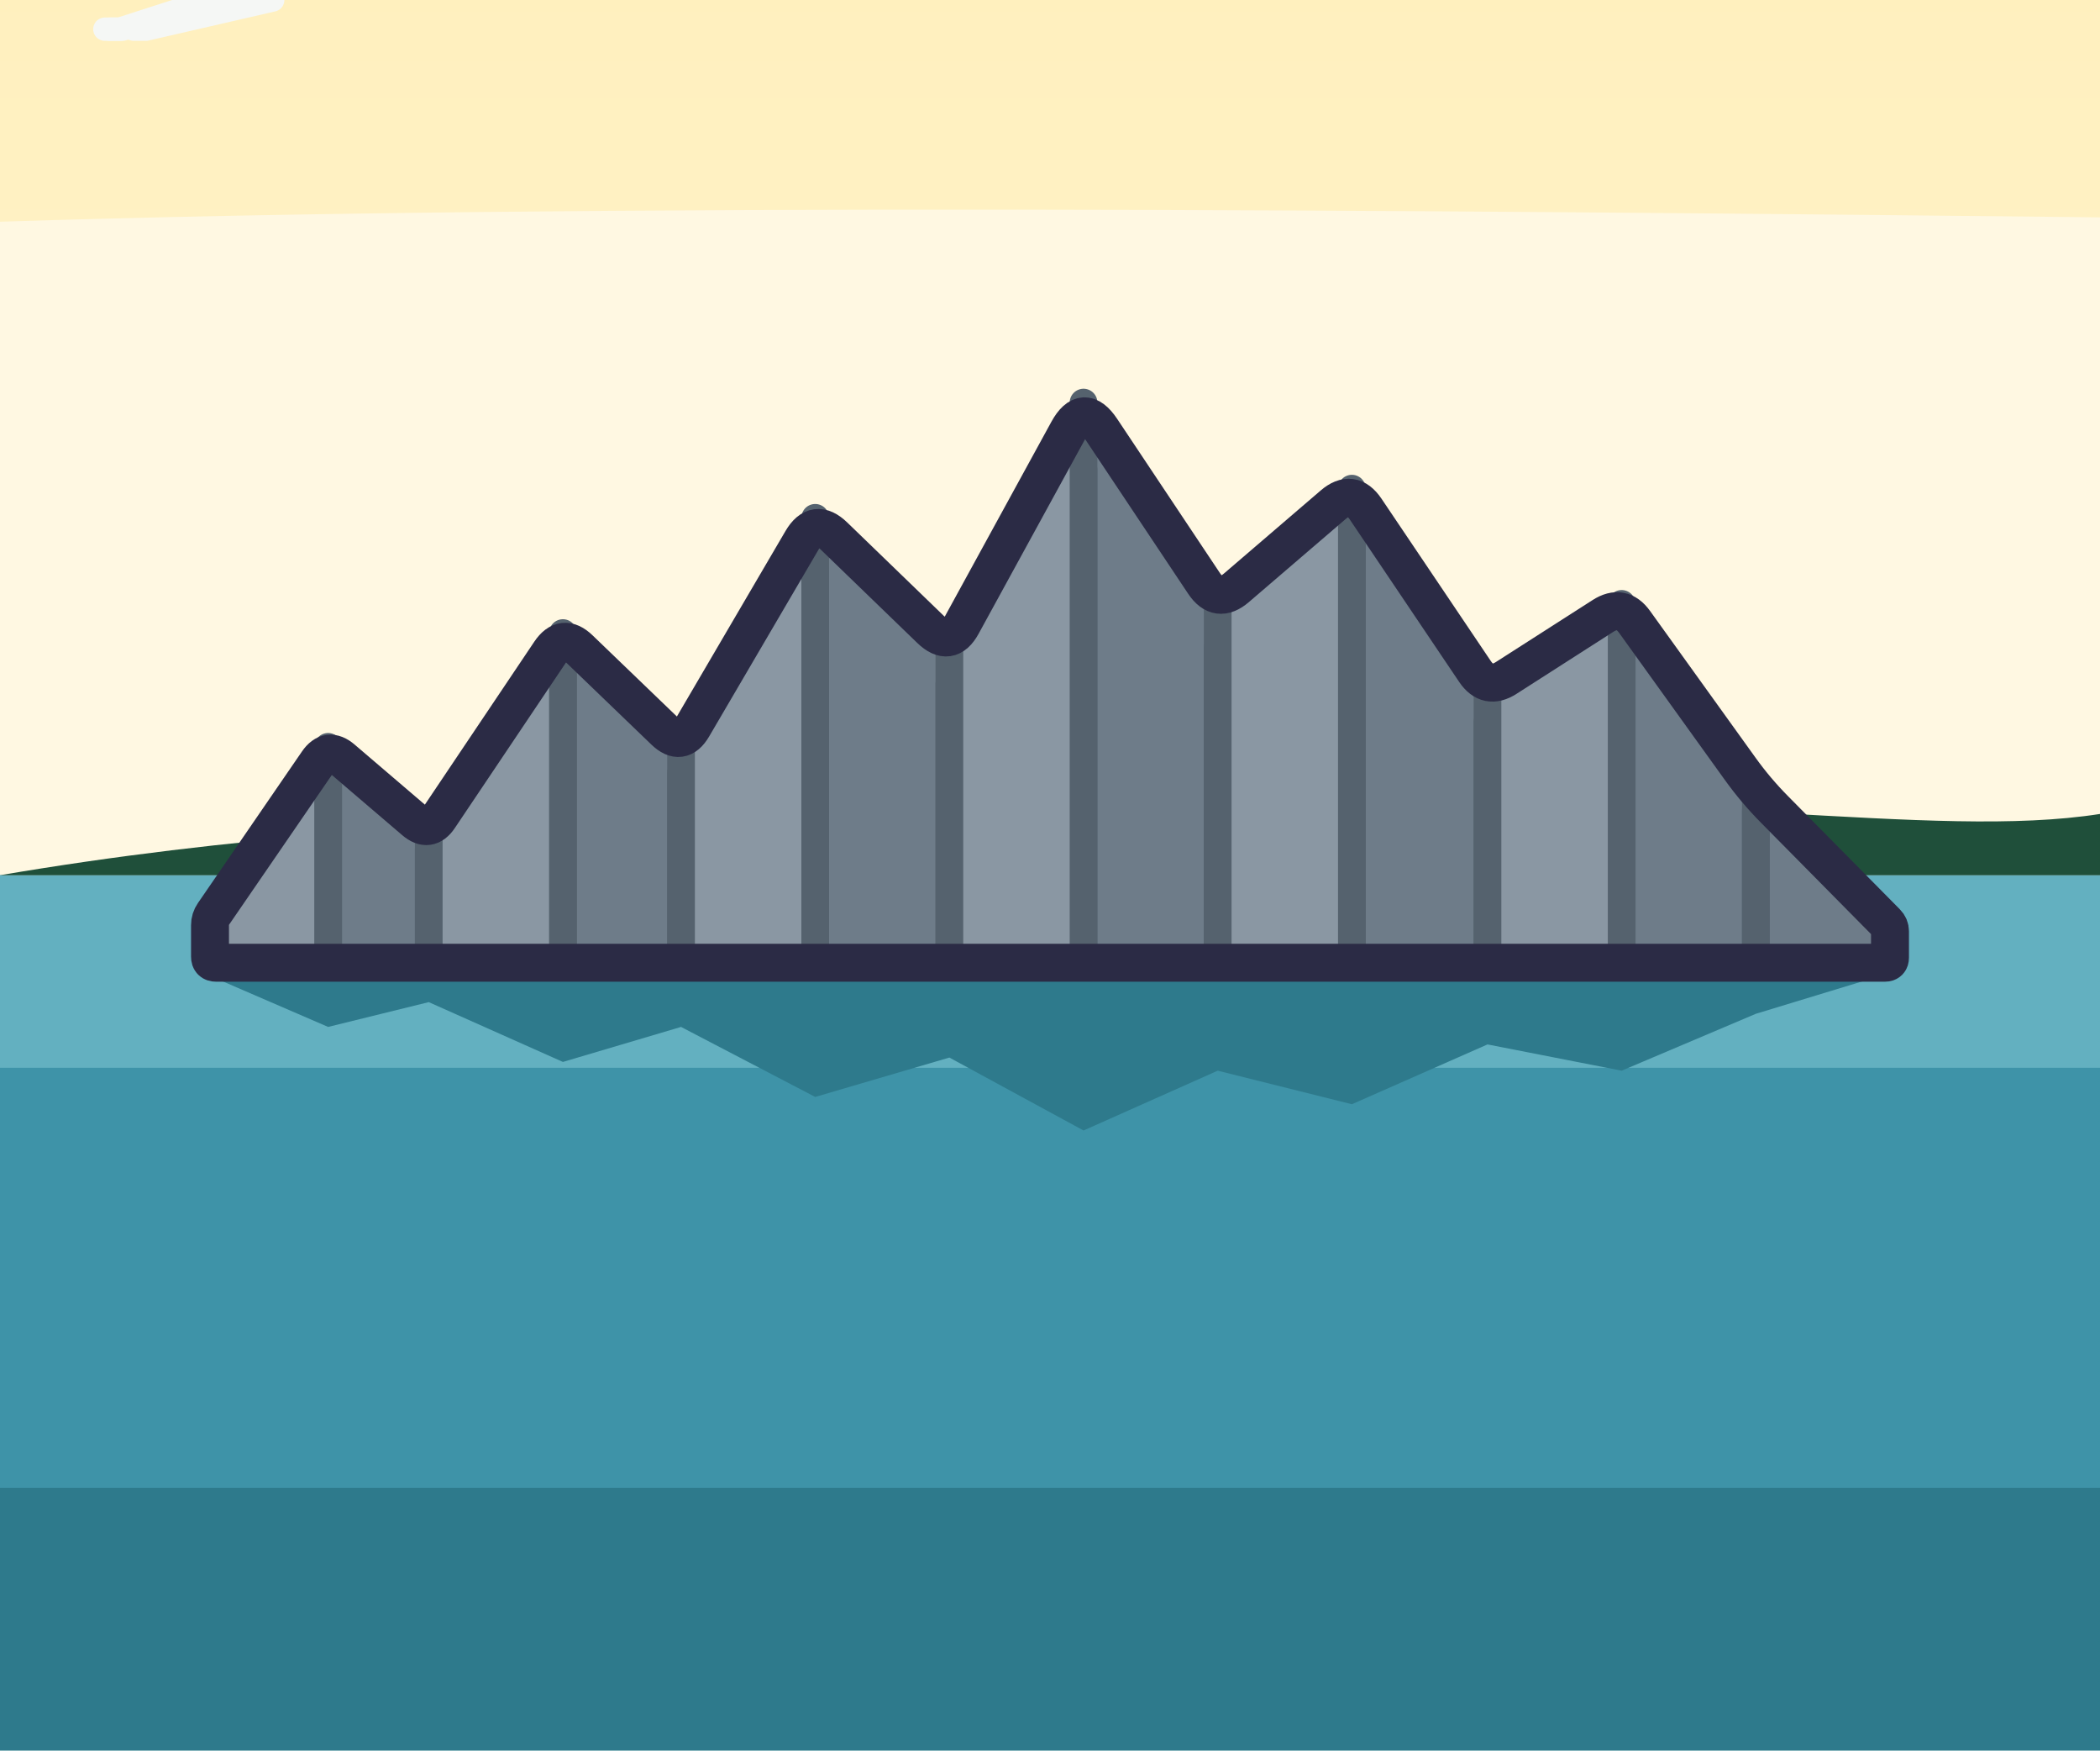
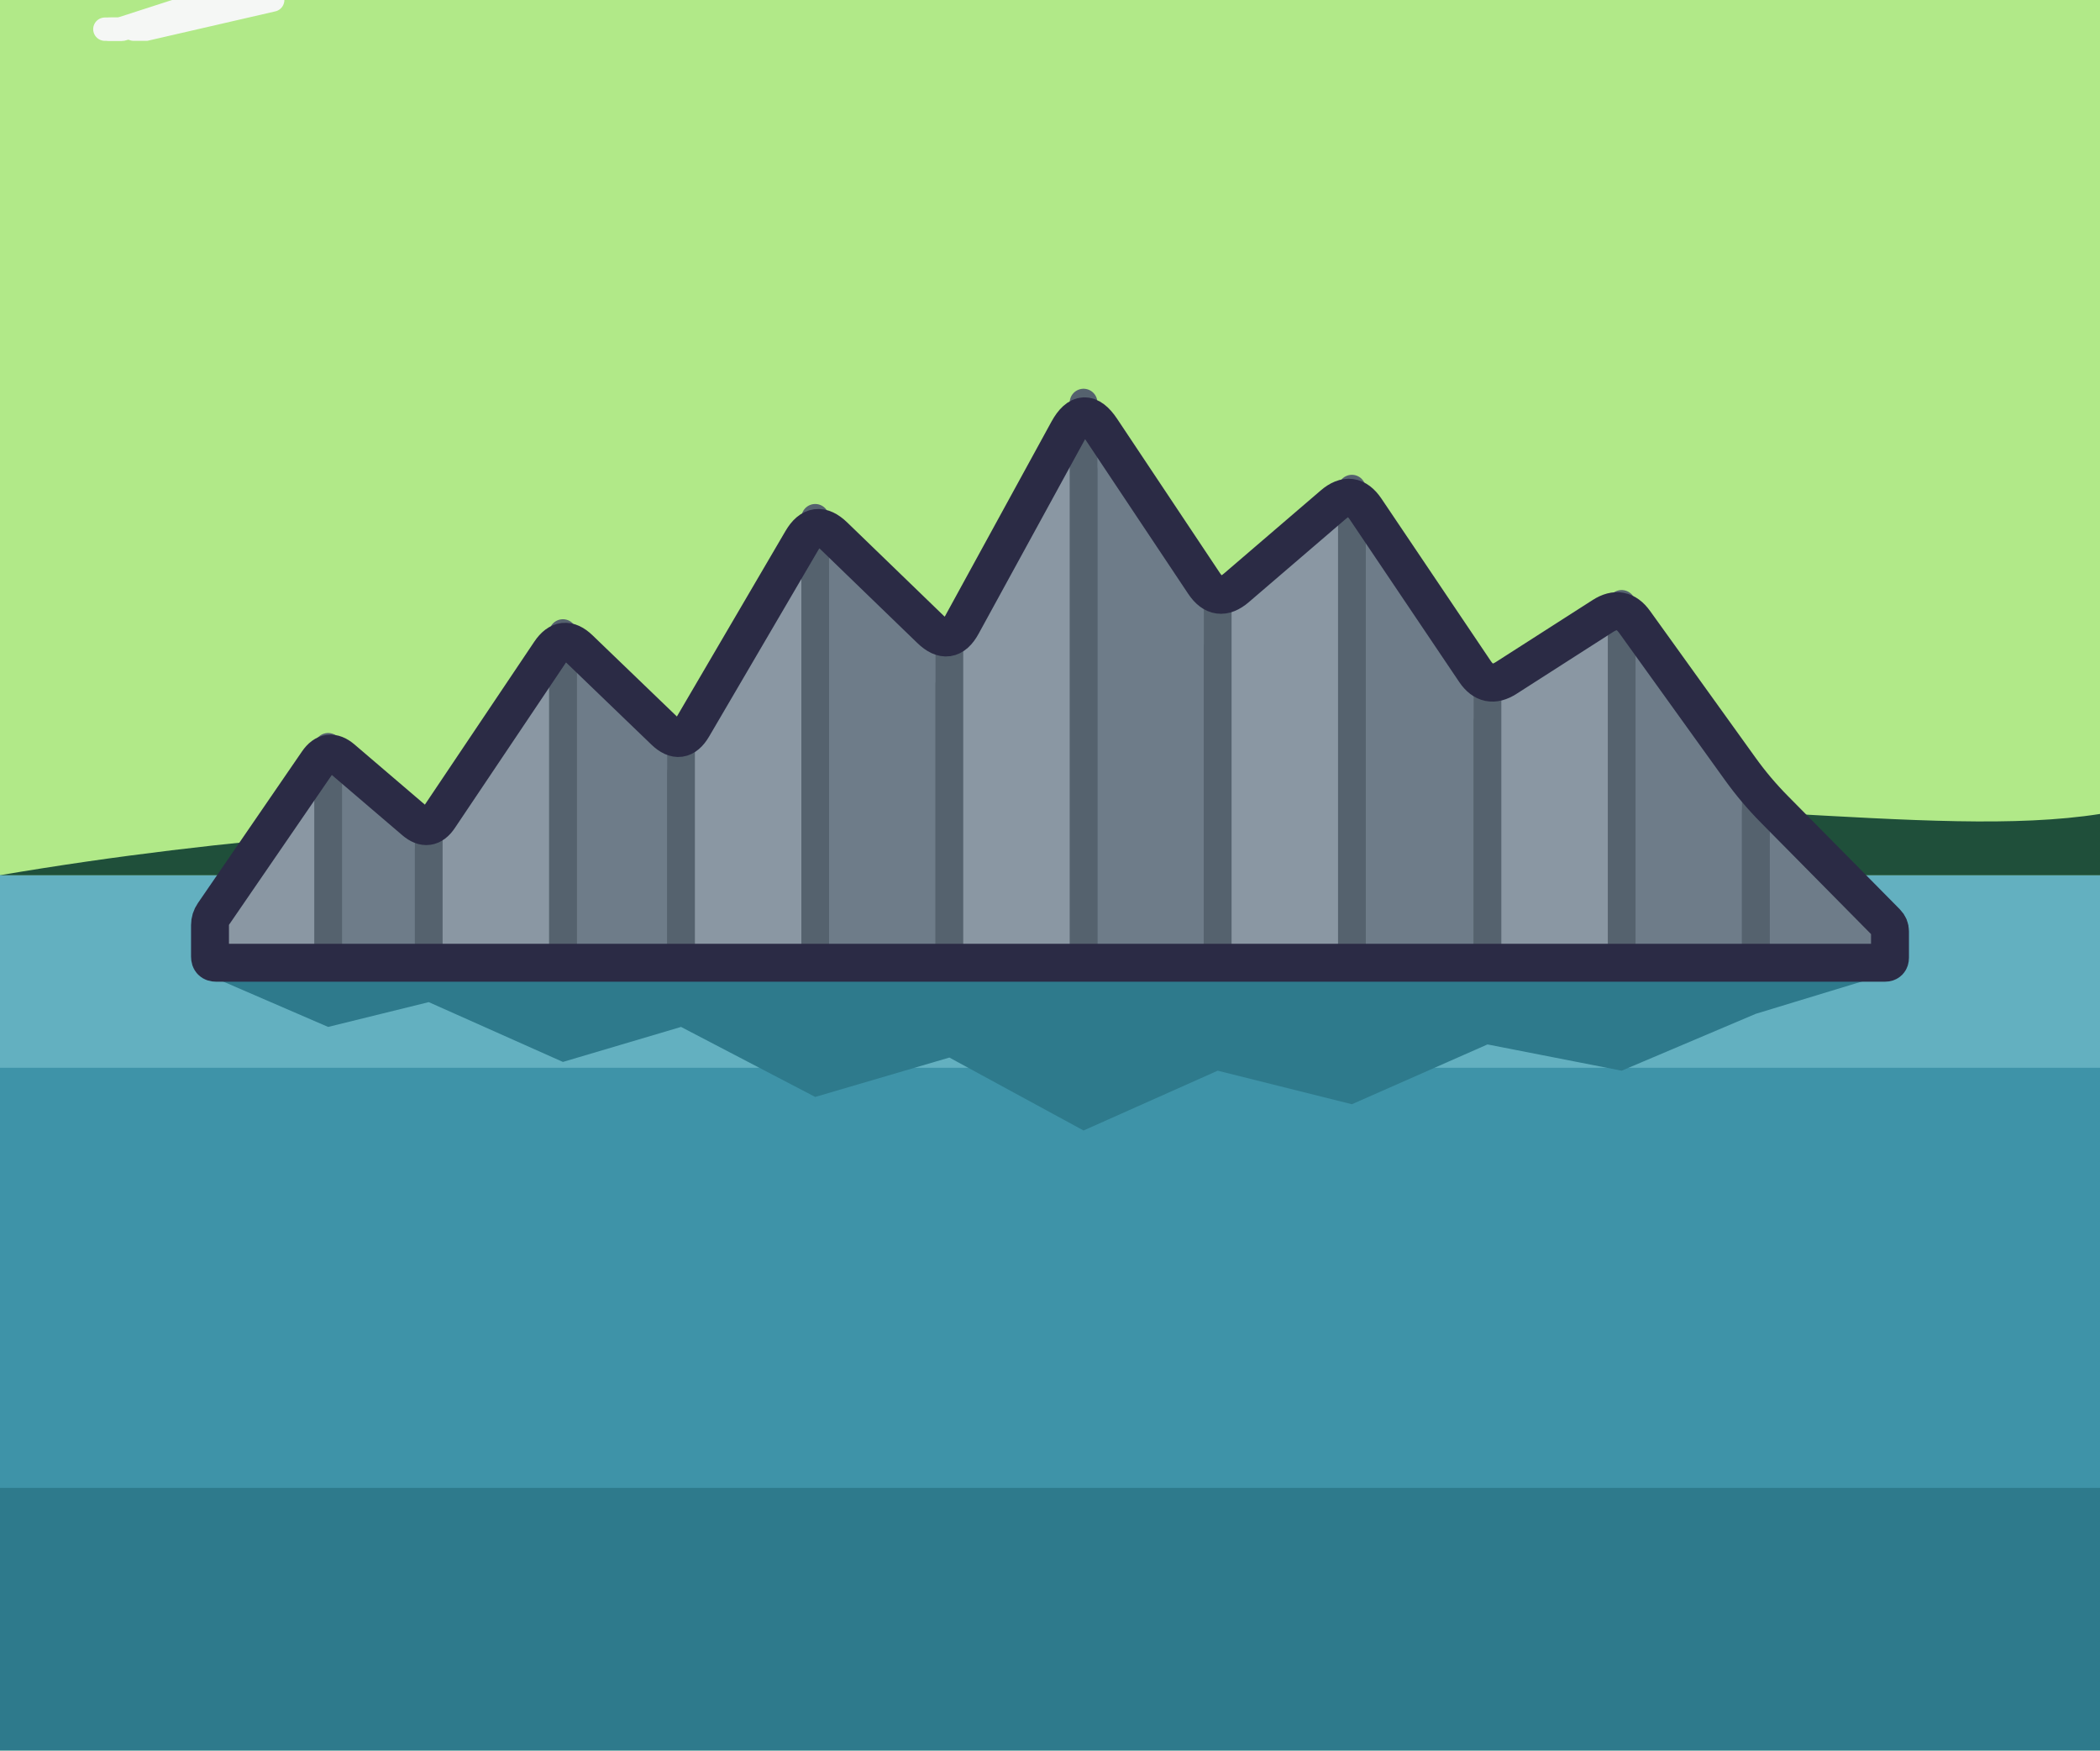
<svg xmlns="http://www.w3.org/2000/svg" viewBox="0 0 144 120" width="144" height="120" role="img" aria-label="부소담악 병풍 바위" data-landmark="busodamak">
  <defs>
    <linearGradient id="sky" x1="0" y1="0" x2="0" y2="1">
-       <stop offset="0" stop-color="#FFF0BE" />
-       <stop offset="1" stop-color="#FFF8E2" />
+       <stop offset="0" stop-color="#B1E988" />
+       <stop offset="1" stop-color="#B1E988" />
    </linearGradient>
  </defs>
  <rect width="144" height="120" fill="url(#sky)" />
-   <path d="M0,15.2 C40.3,13.9 97.9,14.4 144.0,14.9 L144.0,60.0 L0,60.0 Z" fill="#FFF8E2" opacity="1" />
+   <path d="M0,15.2 C40.3,13.9 97.9,14.4 144.0,14.9 L144.0,60.0 L0,60.0 Z" fill="#B1E988" opacity="1" />
  <rect y="60.0" width="144" height="60.0" fill="#3E93A8" />
  <rect y="60.0" width="144" height="13.2" fill="#63B0C0" />
  <rect y="102.0" width="144" height="18.0" fill="#2E7A8C" />
  <path d="M0,60.0 C31.7,54.6 60.5,56.4 86.4,55.2 C115.2,54.0 132.5,57.6 144,55.8 L144,60.0 Z" fill="#1F4F3A" />
  <path d="M14.82,66.00 Q14.40,66.00 14.40,65.58 L14.40,63.42 Q14.40,63.00 14.64,62.65 L21.78,52.25 Q22.50,51.20 23.47,52.03 L28.43,56.27 Q29.40,57.10 30.11,56.04 L37.72,44.71 Q38.60,43.40 39.73,44.49 L45.57,50.11 Q46.70,51.20 47.50,49.84 L54.99,37.05 Q55.90,35.50 57.19,36.75 L63.81,43.15 Q65.10,44.40 65.96,42.83 L73.24,29.53 Q74.30,27.60 75.52,29.43 L82.56,39.99 Q83.50,41.40 84.79,40.29 L91.41,34.61 Q92.70,33.50 93.65,34.91 L101.14,46.03 Q102.00,47.30 103.29,46.47 L109.91,42.23 Q111.20,41.40 112.09,42.64 L119.33,52.71 Q120.40,54.20 121.69,55.50 L129.35,63.25 Q129.60,63.50 129.60,63.85 L129.60,65.65 Q129.60,66.00 129.25,66.00 Z" fill="#6E7C89" />
  <path d="M14.82,66.00 Q14.40,66.00 14.40,65.58 L14.40,63.42 Q14.40,63.00 14.64,62.65 L21.78,52.25 Q22.50,51.20 23.47,52.03 L28.43,56.27 Q29.40,57.10 30.11,56.04 L37.72,44.71 Q38.60,43.40 39.73,44.49 L45.57,50.11 Q46.70,51.20 47.50,49.84 L54.99,37.05 Q55.90,35.50 57.19,36.75 L63.81,43.15 Q65.10,44.40 65.96,42.83 L73.24,29.53 Q74.30,27.60 75.52,29.43 L82.56,39.99 Q83.50,41.40 84.79,40.29 L91.41,34.61 Q92.70,33.50 93.65,34.91 L101.14,46.03 Q102.00,47.30 103.29,46.47 L109.91,42.23 Q111.20,41.40 112.09,42.64 L119.33,52.71 Q120.40,54.20 121.69,55.50 L129.35,63.25 Q129.60,63.50 129.60,63.85 L129.60,65.65 Q129.60,66.00 129.25,66.00 Z" fill="#6E7C89" />
  <g fill="none" stroke="#55626E" stroke-width="1.9" stroke-linecap="round">
    <path d="M22.5,53.0 L22.5,65.4" />
    <path d="M29.4,58.2 L29.4,65.4" />
    <path d="M38.6,46.1 L38.6,65.4" />
    <path d="M46.7,53.0 L46.7,65.4" />
    <path d="M55.9,39.2 L55.9,65.4" />
    <path d="M65.1,46.9 L65.1,65.4" />
    <path d="M74.3,32.2 L74.3,65.4" />
    <path d="M83.5,44.4 L83.5,65.4" />
    <path d="M92.7,37.4 L92.7,65.4" />
    <path d="M102.0,49.5 L102.0,65.4" />
    <path d="M111.2,44.4 L111.2,65.4" />
    <path d="M120.4,55.6 L120.4,65.4" />
  </g>
  <g fill="#8A97A3">
    <path d="M22.5,51.2 L14.4,63.0 L14.4,66.0 L22.5,66.0 Z" />
    <path d="M38.6,43.4 L29.4,57.1 L29.4,66.0 L38.6,66.0 Z" />
    <path d="M55.9,35.5 L46.7,51.2 L46.7,66.0 L55.9,66.0 Z" />
    <path d="M74.3,27.6 L65.1,44.4 L65.1,66.0 L74.3,66.0 Z" />
    <path d="M92.7,33.5 L83.5,41.4 L83.5,66.0 L92.7,66.0 Z" />
    <path d="M111.2,41.4 L102.0,47.3 L102.0,66.0 L111.2,66.0 Z" />
  </g>
  <g fill="none" stroke="#55626E" stroke-width="1.9" stroke-linecap="round">
    <path d="M22.5,51.2 L22.5,65.4" />
    <path d="M29.4,57.1 L29.4,65.4" />
    <path d="M38.6,43.4 L38.6,65.4" />
    <path d="M46.7,51.2 L46.7,65.4" />
    <path d="M55.9,35.5 L55.9,65.4" />
    <path d="M65.1,44.4 L65.1,65.4" />
    <path d="M74.3,27.6 L74.3,65.4" />
    <path d="M83.5,41.4 L83.5,65.4" />
    <path d="M92.7,33.5 L92.7,65.4" />
    <path d="M102.0,47.3 L102.0,65.4" />
    <path d="M111.2,41.4 L111.2,65.4" />
    <path d="M120.4,54.2 L120.4,65.4" />
  </g>
  <g fill="#2E7A8C" opacity="1">
    <path d="M14.4,66.0 L14.4,66.9 L22.5,70.4 L29.4,68.7 L38.6,72.8 L46.7,70.4 L55.9,75.2 L65.1,72.5 L74.3,77.5 L83.5,73.4 L92.7,75.7 L102.0,71.6 L111.2,73.4 L120.4,69.5 L129.6,66.7 L129.6,66.0 Z" />
  </g>
  <g fill="none" stroke="#F5F7F5" stroke-width="1.6" stroke-linecap="round">
    <path d="M5.80,97.20 M7.19,2.0 Q7.20,2.0 8.21,2.0 L14.40,0.00" />
    <path d="M100.80,106.80 M9.54,2.0 Q8.60,2.0 10.01,2.0 L18.70,0.00" />
    <path d="M49.00,112.80 M7.62,2.0 Q7.20,2.0 8.40,2.0 L15.80,0.00" />
  </g>
  <g fill="none" stroke="#2B2B45" stroke-width="2.6" stroke-linejoin="round" stroke-linecap="round">
    <path d="M14.82,66.00 Q14.40,66.00 14.40,65.58 L14.40,63.42 Q14.40,63.00 14.64,62.65 L21.78,52.25 Q22.50,51.20 23.47,52.03 L28.43,56.27 Q29.40,57.10 30.11,56.04 L37.72,44.71 Q38.60,43.40 39.73,44.49 L45.57,50.11 Q46.70,51.20 47.50,49.84 L54.99,37.05 Q55.90,35.50 57.19,36.75 L63.81,43.15 Q65.10,44.40 65.96,42.83 L73.24,29.53 Q74.30,27.60 75.52,29.43 L82.56,39.99 Q83.50,41.40 84.79,40.29 L91.41,34.61 Q92.70,33.50 93.65,34.91 L101.14,46.03 Q102.00,47.30 103.29,46.47 L109.91,42.23 Q111.20,41.40 112.09,42.64 L119.33,52.71 Q120.40,54.20 121.69,55.50 L129.35,63.25 Q129.60,63.50 129.60,63.85 L129.60,65.65 Q129.60,66.00 129.25,66.00 Z" />
  </g>
</svg>
